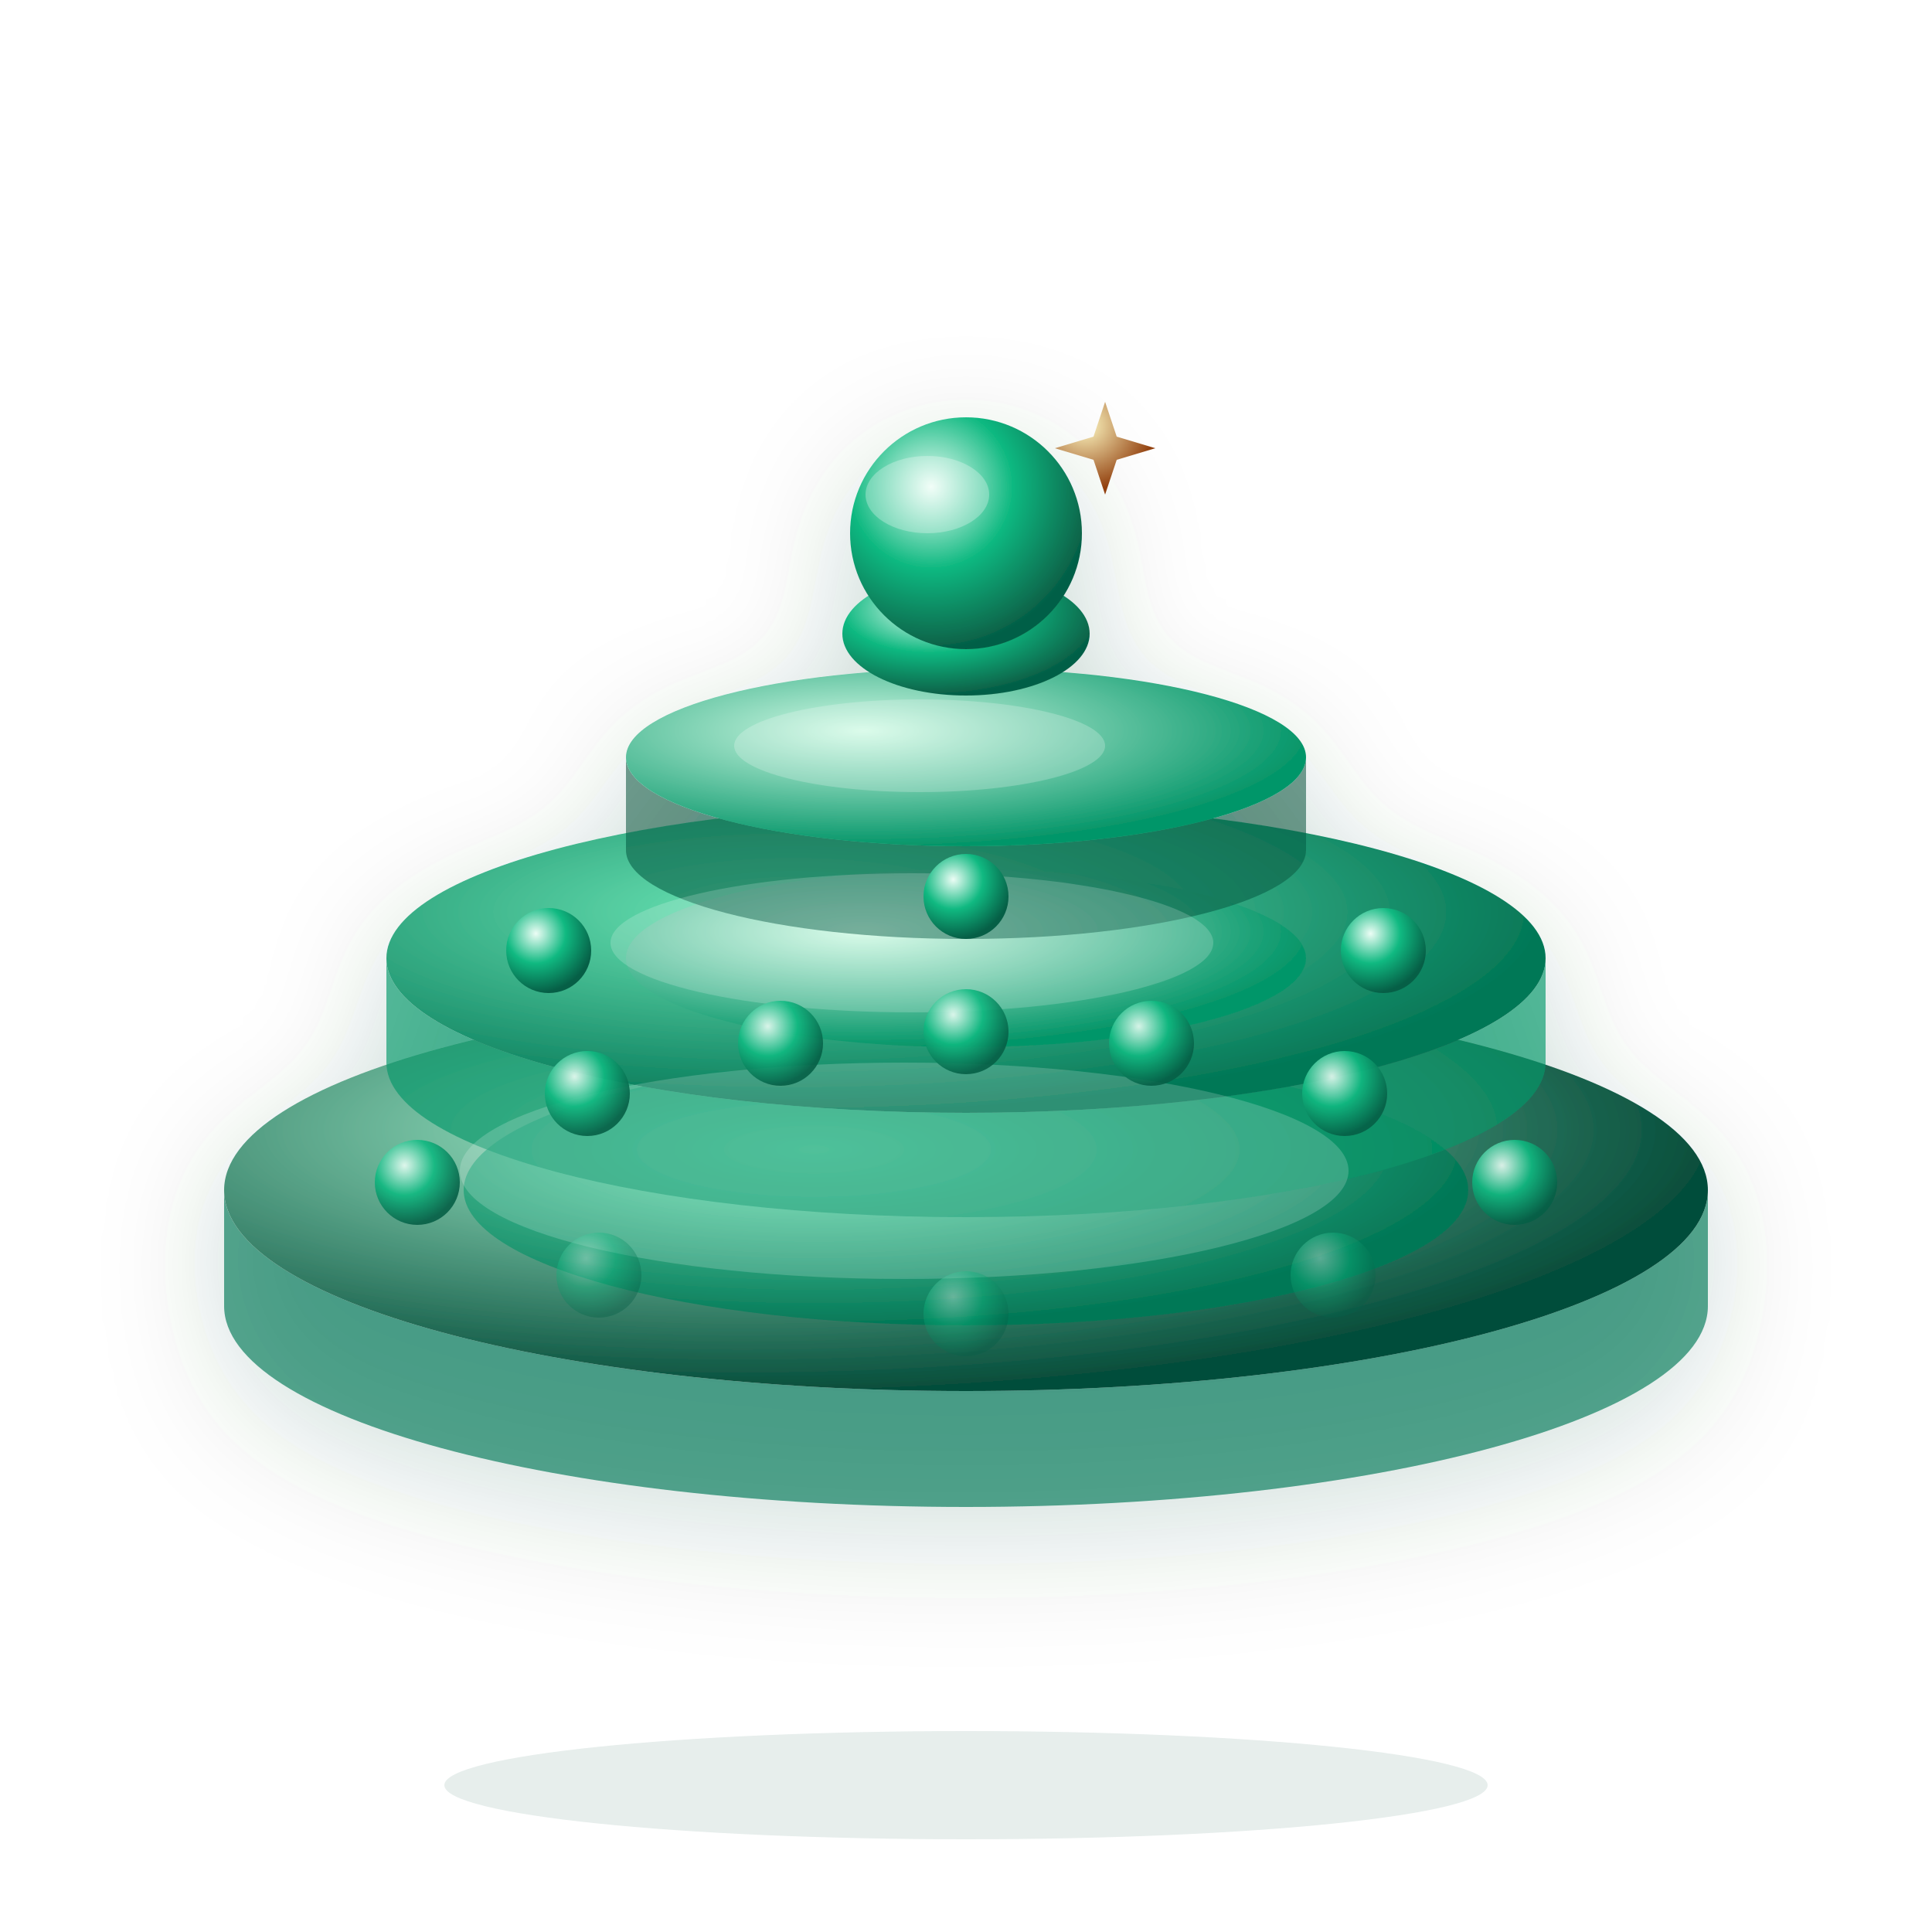
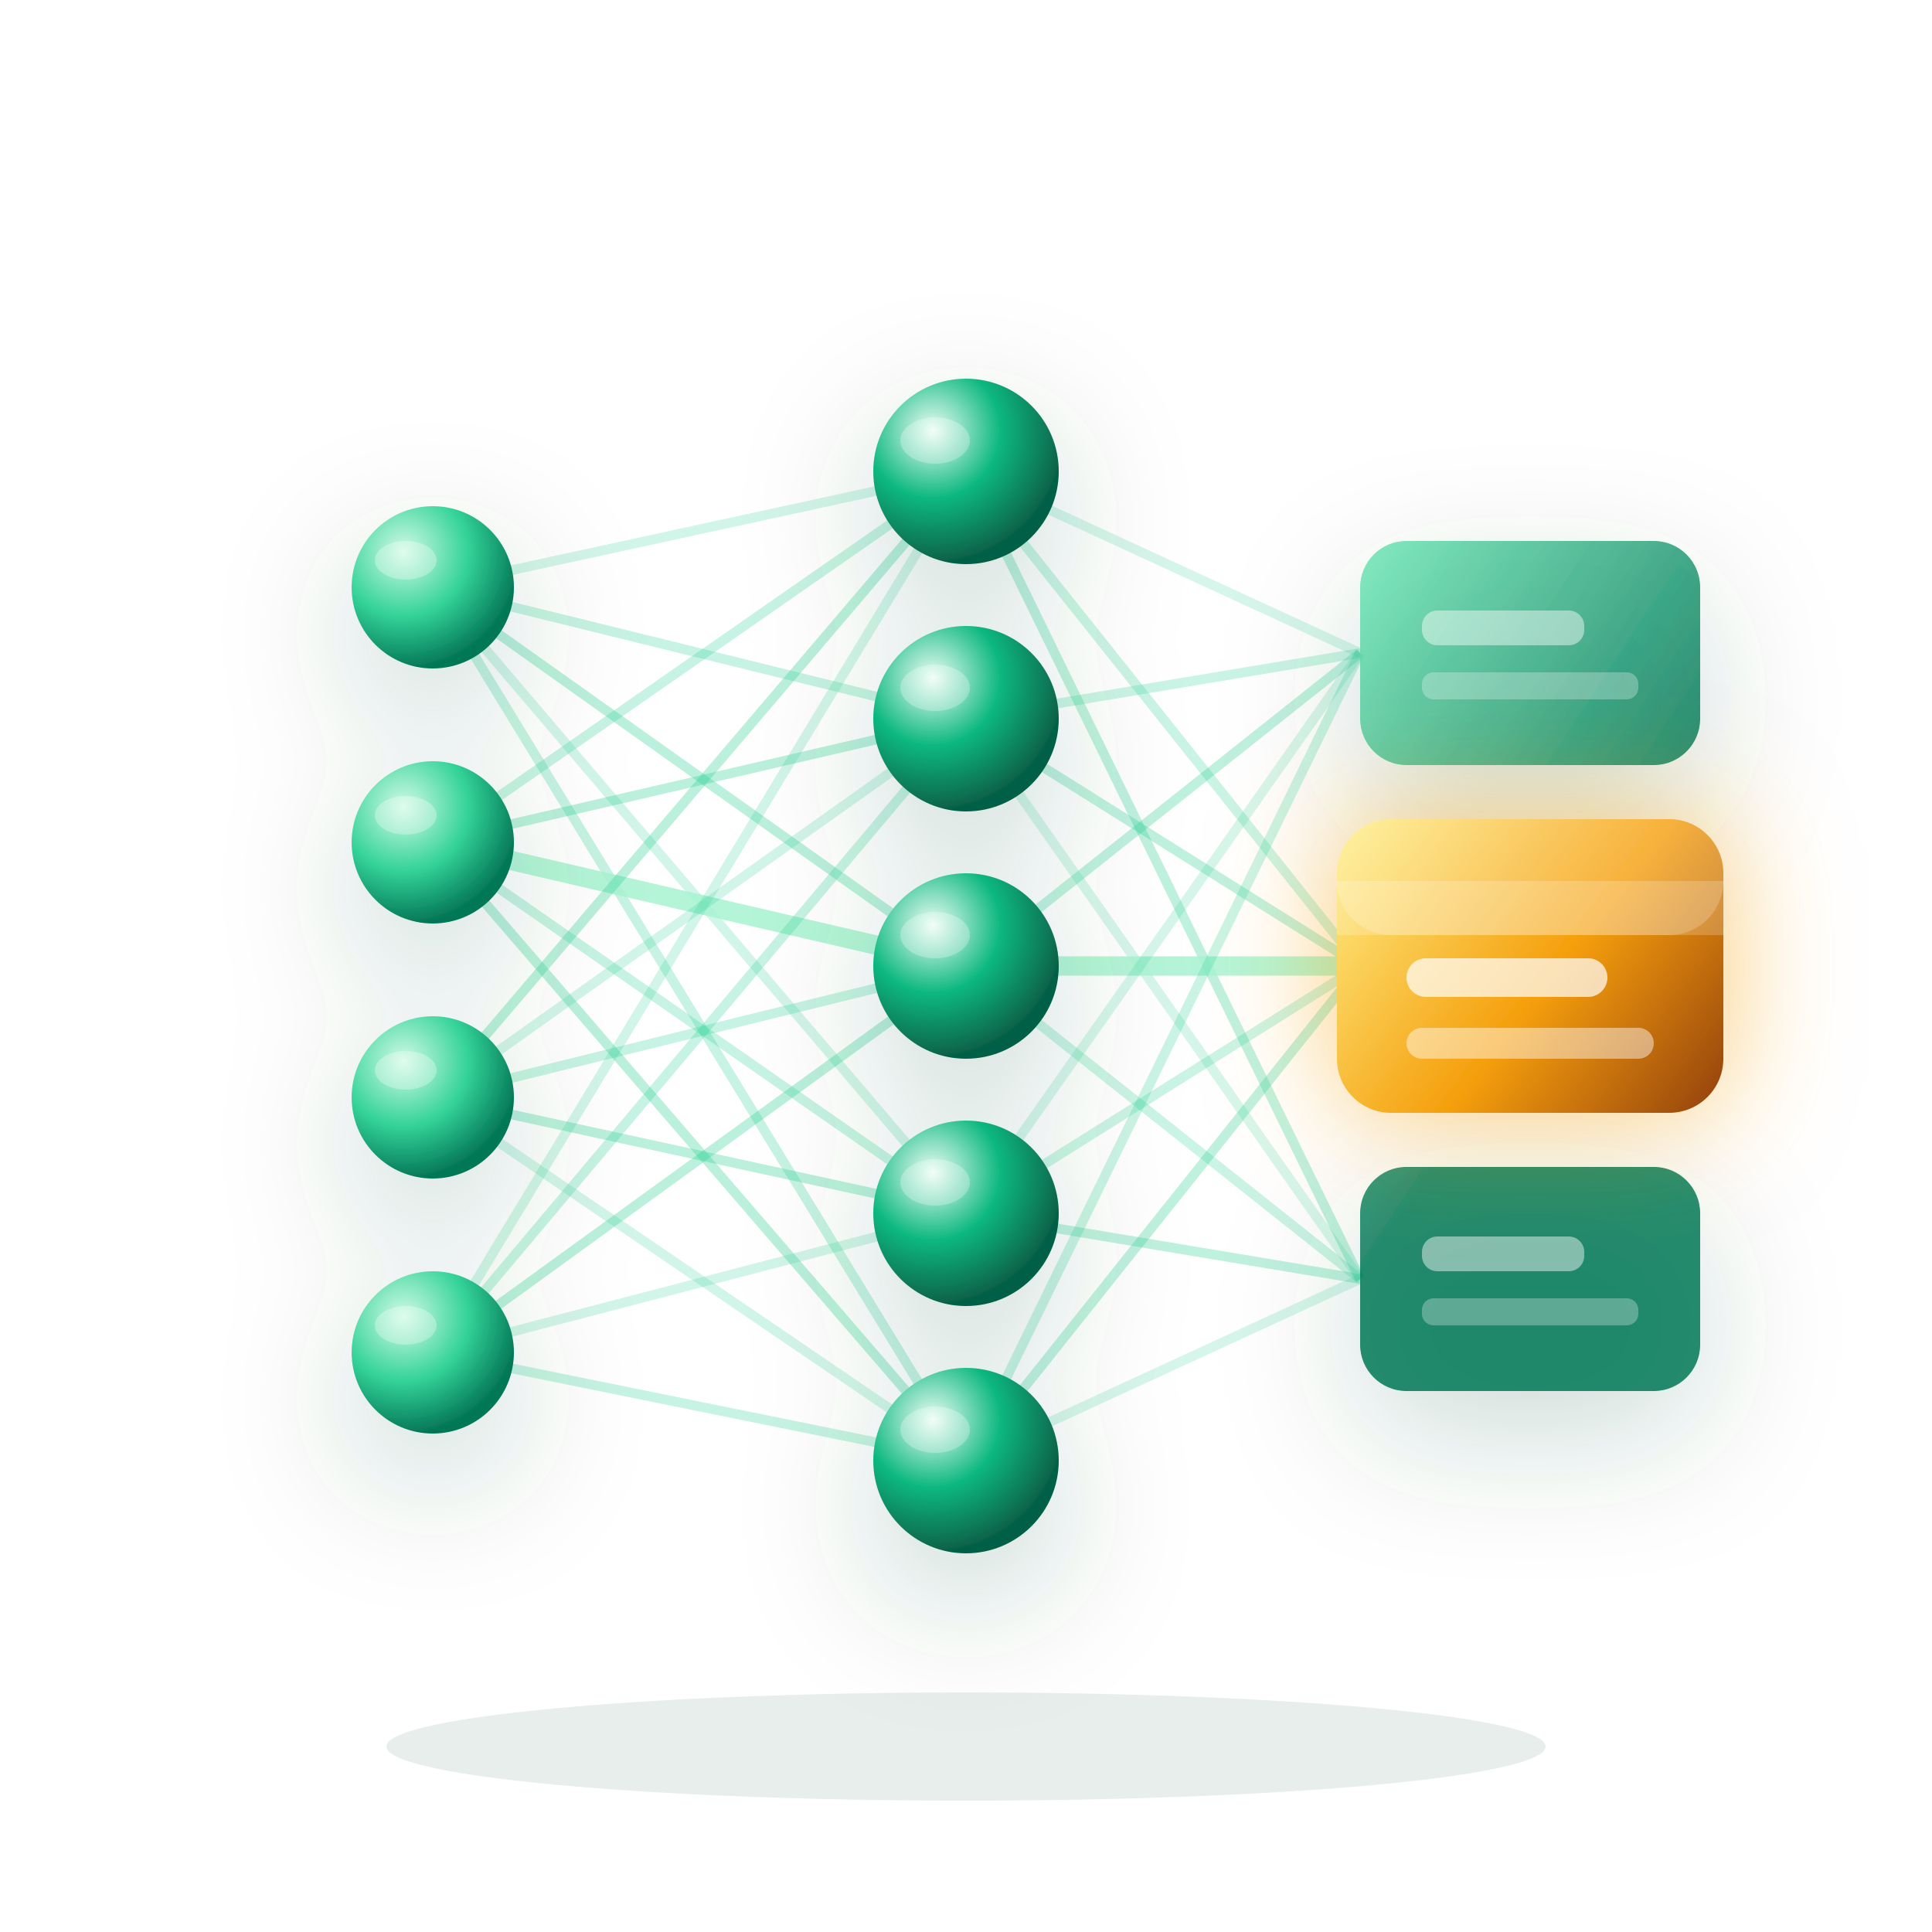
<svg xmlns="http://www.w3.org/2000/svg" width="500" height="500" viewBox="0 0 500 500" fill="none">
  <defs>
-     <radialGradient id="ringA" cx="35%" cy="35%" r="65%">
-       <stop offset="0%" stop-color="#A7F3D0" />
-       <stop offset="100%" stop-color="#064E3B" />
-     </radialGradient>
-     <radialGradient id="ringB" cx="35%" cy="35%" r="65%">
-       <stop offset="0%" stop-color="#6EE7B7" />
+     <radialGradient id="nodeIn" cx="32%" cy="28%" r="72%">
+       <stop offset="0%" stop-color="#D1FAE5" />
+       <stop offset="55%" stop-color="#34D399" />
      <stop offset="100%" stop-color="#047857" />
    </radialGradient>
-     <radialGradient id="ringC" cx="35%" cy="35%" r="65%">
-       <stop offset="0%" stop-color="#D1FAE5" />
-       <stop offset="100%" stop-color="#059669" />
-     </radialGradient>
-     <radialGradient id="person" cx="35%" cy="30%" r="70%">
+     <radialGradient id="nodeHidden" cx="32%" cy="28%" r="72%">
      <stop offset="0%" stop-color="#ECFDF5" />
      <stop offset="50%" stop-color="#10B981" />
      <stop offset="100%" stop-color="#065F46" />
    </radialGradient>
-     <radialGradient id="star" cx="30%" cy="25%" r="70%">
-       <stop offset="0%" stop-color="#FEF9C3" />
+     <linearGradient id="slot" x1="352" y1="140" x2="440" y2="198" gradientUnits="userSpaceOnUse">
+       <stop offset="0%" stop-color="#6EE7B7" />
+       <stop offset="100%" stop-color="#047857" />
+     </linearGradient>
+     <linearGradient id="slotPicked" x1="346" y1="212" x2="446" y2="288" gradientUnits="userSpaceOnUse">
+       <stop offset="0%" stop-color="#FEF08A" />
+       <stop offset="55%" stop-color="#F59E0B" />
      <stop offset="100%" stop-color="#92400E" />
-     </radialGradient>
-     <filter id="shadow" x="-25%" y="-25%" width="150%" height="150%">
-       <feDropShadow dx="0" dy="10" stdDeviation="16" flood-color="#064E3B" flood-opacity="0.22" />
+     </linearGradient>
+     <filter id="netShadow" x="-25%" y="-25%" width="150%" height="150%">
+       <feDropShadow dx="0" dy="12" stdDeviation="18" flood-color="#064E3B" flood-opacity="0.22" />
+     </filter>
+     <filter id="pickGlow" x="-60%" y="-60%" width="220%" height="220%">
+       <feDropShadow dx="0" dy="0" stdDeviation="16" flood-color="#F59E0B" flood-opacity="0.55" />
    </filter>
  </defs>
-   <ellipse cx="250" cy="462" rx="135" ry="14" fill="#064E3B" opacity="0.1" />
-   <g filter="url(#shadow)">
-     <path d="M 58,308 A 192,52 0 0,0 442,308 L 442,338 A 192,52 0 0,1 58,338 Z" fill="#047857" opacity="0.65" />
-     <ellipse cx="250" cy="308" rx="192" ry="52" fill="url(#ringA)" />
-     <ellipse cx="250" cy="308" rx="130" ry="35" fill="url(#ringB)" />
-     <path d="M 100,248 A 150,40 0 0,0 400,248 L 400,275 A 150,40 0 0,1 100,275 Z" fill="#059669" opacity="0.65" />
-     <ellipse cx="250" cy="248" rx="150" ry="40" fill="url(#ringB)" />
-     <ellipse cx="250" cy="248" rx="88" ry="23" fill="url(#ringC)" />
-     <path d="M 162,196 A 88,23 0 0,0 338,196 L 338,220 A 88,23 0 0,1 162,220 Z" fill="#065F46" opacity="0.6" />
-     <ellipse cx="250" cy="196" rx="88" ry="23" fill="url(#ringC)" />
-     <ellipse cx="250" cy="164" rx="32" ry="16" fill="url(#person)" />
-     <circle cx="250" cy="138" r="30" fill="url(#person)" />
+   <ellipse cx="250" cy="452" rx="150" ry="14" fill="#064E3B" opacity="0.1" />
+   <line x1="112" y1="152" x2="250" y2="122" stroke="#34D399" stroke-width="2.5" opacity="0.22" />
+   <line x1="112" y1="152" x2="250" y2="186" stroke="#34D399" stroke-width="2.5" opacity="0.28" />
+   <line x1="112" y1="152" x2="250" y2="250" stroke="#34D399" stroke-width="2.5" opacity="0.34" />
+   <line x1="112" y1="152" x2="250" y2="314" stroke="#34D399" stroke-width="2.5" opacity="0.22" />
+   <line x1="112" y1="152" x2="250" y2="378" stroke="#34D399" stroke-width="2.5" opacity="0.28" />
+   <line x1="112" y1="218" x2="250" y2="122" stroke="#34D399" stroke-width="2.5" opacity="0.28" />
+   <line x1="112" y1="218" x2="250" y2="186" stroke="#34D399" stroke-width="2.5" opacity="0.34" />
+   <line x1="112" y1="218" x2="250" y2="250" stroke="#A7F3D0" stroke-width="5" opacity="0.85" />
+   <line x1="112" y1="218" x2="250" y2="314" stroke="#34D399" stroke-width="2.5" opacity="0.28" />
+   <line x1="112" y1="218" x2="250" y2="378" stroke="#34D399" stroke-width="2.5" opacity="0.34" />
+   <line x1="112" y1="284" x2="250" y2="122" stroke="#34D399" stroke-width="2.5" opacity="0.34" />
+   <line x1="112" y1="284" x2="250" y2="186" stroke="#34D399" stroke-width="2.5" opacity="0.22" />
+   <line x1="112" y1="284" x2="250" y2="250" stroke="#34D399" stroke-width="2.5" opacity="0.28" />
+   <line x1="112" y1="284" x2="250" y2="314" stroke="#34D399" stroke-width="2.5" opacity="0.34" />
+   <line x1="112" y1="284" x2="250" y2="378" stroke="#34D399" stroke-width="2.5" opacity="0.22" />
+   <line x1="112" y1="350" x2="250" y2="122" stroke="#34D399" stroke-width="2.5" opacity="0.22" />
+   <line x1="112" y1="350" x2="250" y2="186" stroke="#34D399" stroke-width="2.5" opacity="0.28" />
+   <line x1="112" y1="350" x2="250" y2="250" stroke="#34D399" stroke-width="2.5" opacity="0.34" />
+   <line x1="112" y1="350" x2="250" y2="314" stroke="#34D399" stroke-width="2.5" opacity="0.22" />
+   <line x1="112" y1="350" x2="250" y2="378" stroke="#34D399" stroke-width="2.5" opacity="0.28" />
+   <line x1="250" y1="122" x2="352" y2="169" stroke="#34D399" stroke-width="2.5" opacity="0.20" />
+   <line x1="250" y1="122" x2="352" y2="250" stroke="#34D399" stroke-width="2.5" opacity="0.26" />
+   <line x1="250" y1="122" x2="352" y2="331" stroke="#34D399" stroke-width="2.5" opacity="0.32" />
+   <line x1="250" y1="186" x2="352" y2="169" stroke="#34D399" stroke-width="2.5" opacity="0.26" />
+   <line x1="250" y1="186" x2="352" y2="250" stroke="#34D399" stroke-width="2.5" opacity="0.32" />
+   <line x1="250" y1="186" x2="352" y2="331" stroke="#34D399" stroke-width="2.5" opacity="0.20" />
+   <line x1="250" y1="250" x2="352" y2="169" stroke="#34D399" stroke-width="2.5" opacity="0.32" />
+   <line x1="250" y1="250" x2="352" y2="250" stroke="#A7F3D0" stroke-width="5" opacity="0.85" />
+   <line x1="250" y1="250" x2="352" y2="331" stroke="#34D399" stroke-width="2.5" opacity="0.26" />
+   <line x1="250" y1="314" x2="352" y2="169" stroke="#34D399" stroke-width="2.5" opacity="0.20" />
+   <line x1="250" y1="314" x2="352" y2="250" stroke="#34D399" stroke-width="2.5" opacity="0.26" />
+   <line x1="250" y1="314" x2="352" y2="331" stroke="#34D399" stroke-width="2.5" opacity="0.32" />
+   <line x1="250" y1="378" x2="352" y2="169" stroke="#34D399" stroke-width="2.5" opacity="0.26" />
+   <line x1="250" y1="378" x2="352" y2="250" stroke="#34D399" stroke-width="2.5" opacity="0.32" />
+   <line x1="250" y1="378" x2="352" y2="331" stroke="#34D399" stroke-width="2.5" opacity="0.20" />
+   <g filter="url(#netShadow)">
+     <circle cx="112" cy="152" r="21" fill="url(#nodeIn)" />
+     <circle cx="112" cy="218" r="21" fill="url(#nodeIn)" />
+     <circle cx="112" cy="284" r="21" fill="url(#nodeIn)" />
+     <circle cx="112" cy="350" r="21" fill="url(#nodeIn)" />
+     <circle cx="250" cy="122" r="24" fill="url(#nodeHidden)" />
+     <circle cx="250" cy="186" r="24" fill="url(#nodeHidden)" />
+     <circle cx="250" cy="250" r="24" fill="url(#nodeHidden)" />
+     <circle cx="250" cy="314" r="24" fill="url(#nodeHidden)" />
+     <circle cx="250" cy="378" r="24" fill="url(#nodeHidden)" />
+     <rect x="352" y="140" width="88" height="58" rx="12" fill="url(#slot)" opacity="0.85" />
+     <rect x="352" y="302" width="88" height="58" rx="12" fill="url(#slot)" opacity="0.85" />
  </g>
-   <ellipse cx="234" cy="303" rx="115" ry="28" fill="rgba(255,255,255,0.18)" />
-   <ellipse cx="236" cy="244" rx="78" ry="18" fill="rgba(255,255,255,0.18)" />
-   <ellipse cx="238" cy="193" rx="48" ry="12" fill="rgba(255,255,255,0.22)" />
-   <ellipse cx="240" cy="128" rx="16" ry="10" fill="rgba(255,255,255,0.28)" />
-   <circle cx="108" cy="306" r="11" fill="url(#person)" opacity="0.9" />
-   <circle cx="152" cy="283" r="11" fill="url(#person)" opacity="0.9" />
-   <circle cx="202" cy="270" r="11" fill="url(#person)" opacity="0.9" />
-   <circle cx="250" cy="267" r="11" fill="url(#person)" opacity="0.9" />
-   <circle cx="298" cy="270" r="11" fill="url(#person)" opacity="0.9" />
-   <circle cx="348" cy="283" r="11" fill="url(#person)" opacity="0.9" />
-   <circle cx="392" cy="306" r="11" fill="url(#person)" opacity="0.9" />
-   <circle cx="155" cy="330" r="11" fill="url(#person)" opacity="0.38" />
-   <circle cx="250" cy="340" r="11" fill="url(#person)" opacity="0.38" />
-   <circle cx="345" cy="330" r="11" fill="url(#person)" opacity="0.38" />
-   <circle cx="142" cy="246" r="11" fill="url(#person)" />
-   <circle cx="250" cy="232" r="11" fill="url(#person)" />
-   <circle cx="358" cy="246" r="11" fill="url(#person)" />
-   <path d="M286,104 L289,113 L299,116 L289,119 L286,128 L283,119 L273,116 L283,113 Z" fill="url(#star)" />
+   <ellipse cx="105" cy="145" rx="8" ry="5" fill="rgba(255,255,255,0.30)" />
+   <ellipse cx="105" cy="211" rx="8" ry="5" fill="rgba(255,255,255,0.30)" />
+   <ellipse cx="105" cy="277" rx="8" ry="5" fill="rgba(255,255,255,0.30)" />
+   <ellipse cx="105" cy="343" rx="8" ry="5" fill="rgba(255,255,255,0.30)" />
+   <ellipse cx="242" cy="114" rx="9" ry="6" fill="rgba(255,255,255,0.28)" />
+   <ellipse cx="242" cy="178" rx="9" ry="6" fill="rgba(255,255,255,0.28)" />
+   <ellipse cx="242" cy="242" rx="9" ry="6" fill="rgba(255,255,255,0.28)" />
+   <ellipse cx="242" cy="306" rx="9" ry="6" fill="rgba(255,255,255,0.28)" />
+   <ellipse cx="242" cy="370" rx="9" ry="6" fill="rgba(255,255,255,0.28)" />
+   <rect x="368" y="158" width="42" height="9" rx="4" fill="rgba(255,255,255,0.45)" />
+   <rect x="368" y="174" width="56" height="7" rx="3" fill="rgba(255,255,255,0.28)" />
+   <rect x="368" y="320" width="42" height="9" rx="4" fill="rgba(255,255,255,0.45)" />
+   <rect x="368" y="336" width="56" height="7" rx="3" fill="rgba(255,255,255,0.28)" />
+   <g filter="url(#pickGlow)">
+     <rect x="346" y="212" width="100" height="76" rx="14" fill="url(#slotPicked)" />
+   </g>
+   <rect x="346" y="212" width="100" height="30" rx="14" fill="rgba(255,255,255,0.20)" />
+   <rect x="346" y="228" width="100" height="14" fill="rgba(255,255,255,0.20)" />
+   <rect x="364" y="248" width="52" height="10" rx="5" fill="rgba(255,255,255,0.70)" />
+   <rect x="364" y="266" width="64" height="8" rx="4" fill="rgba(255,255,255,0.45)" />
</svg>
